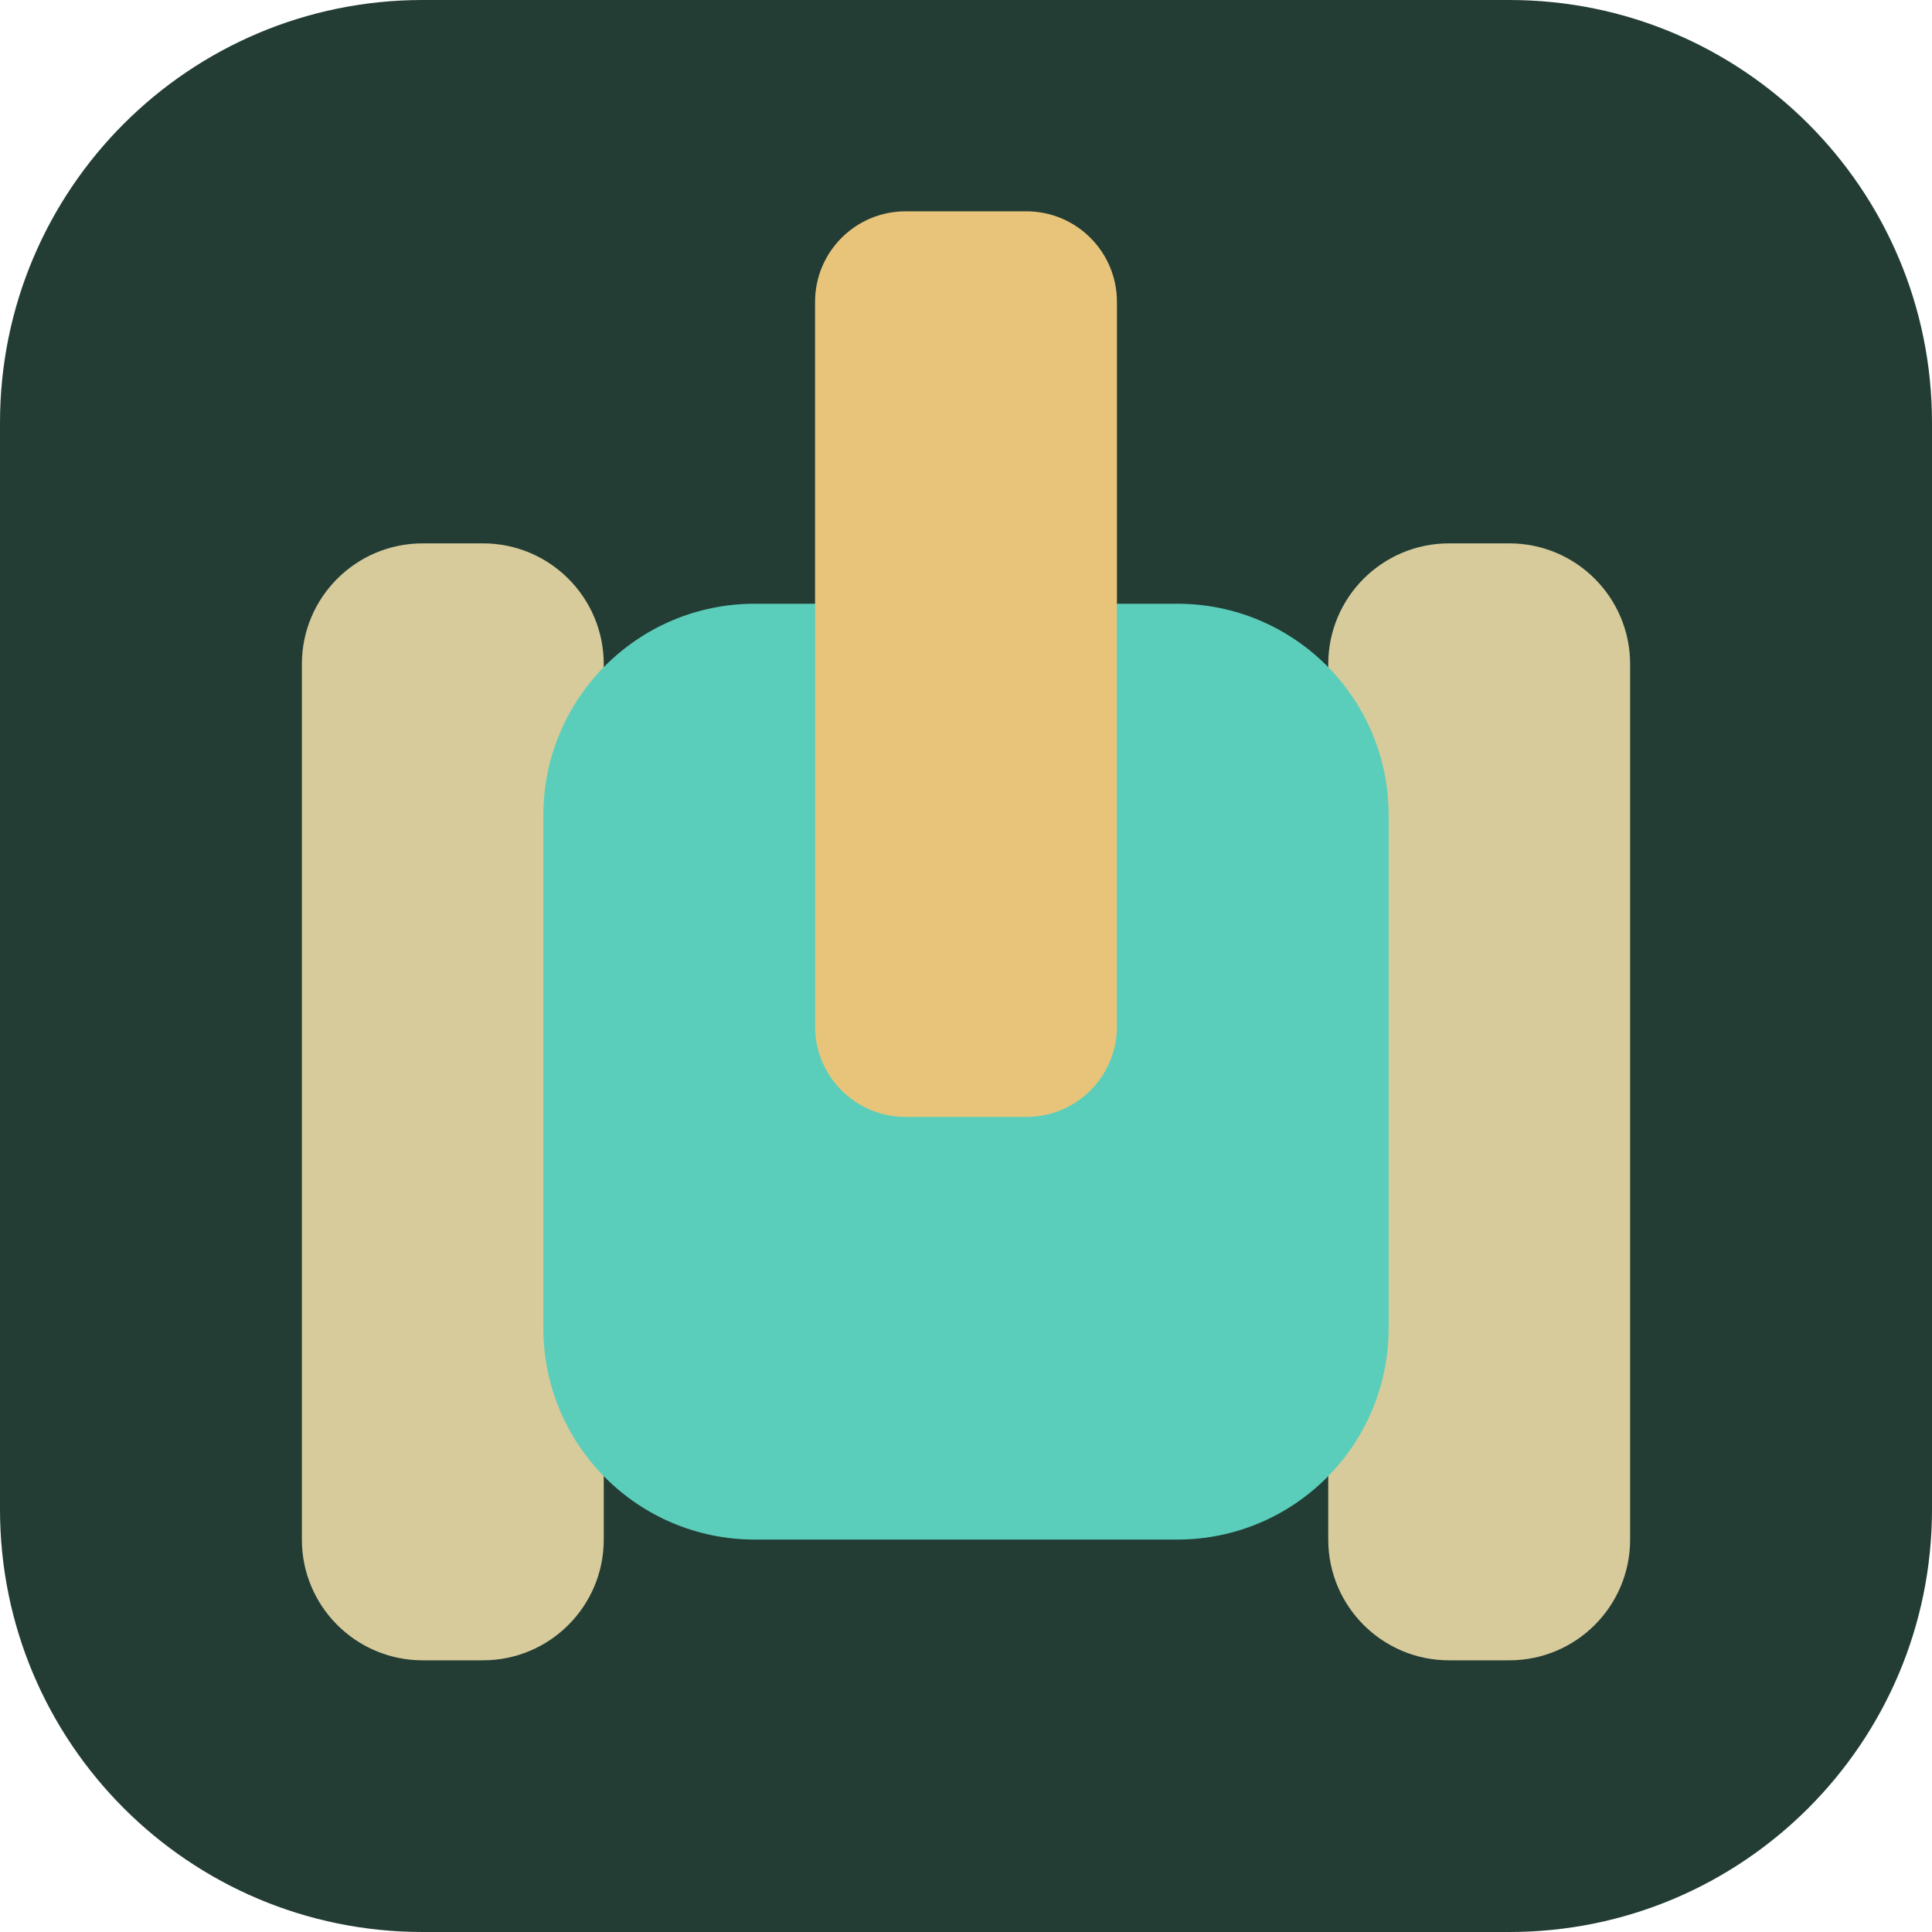
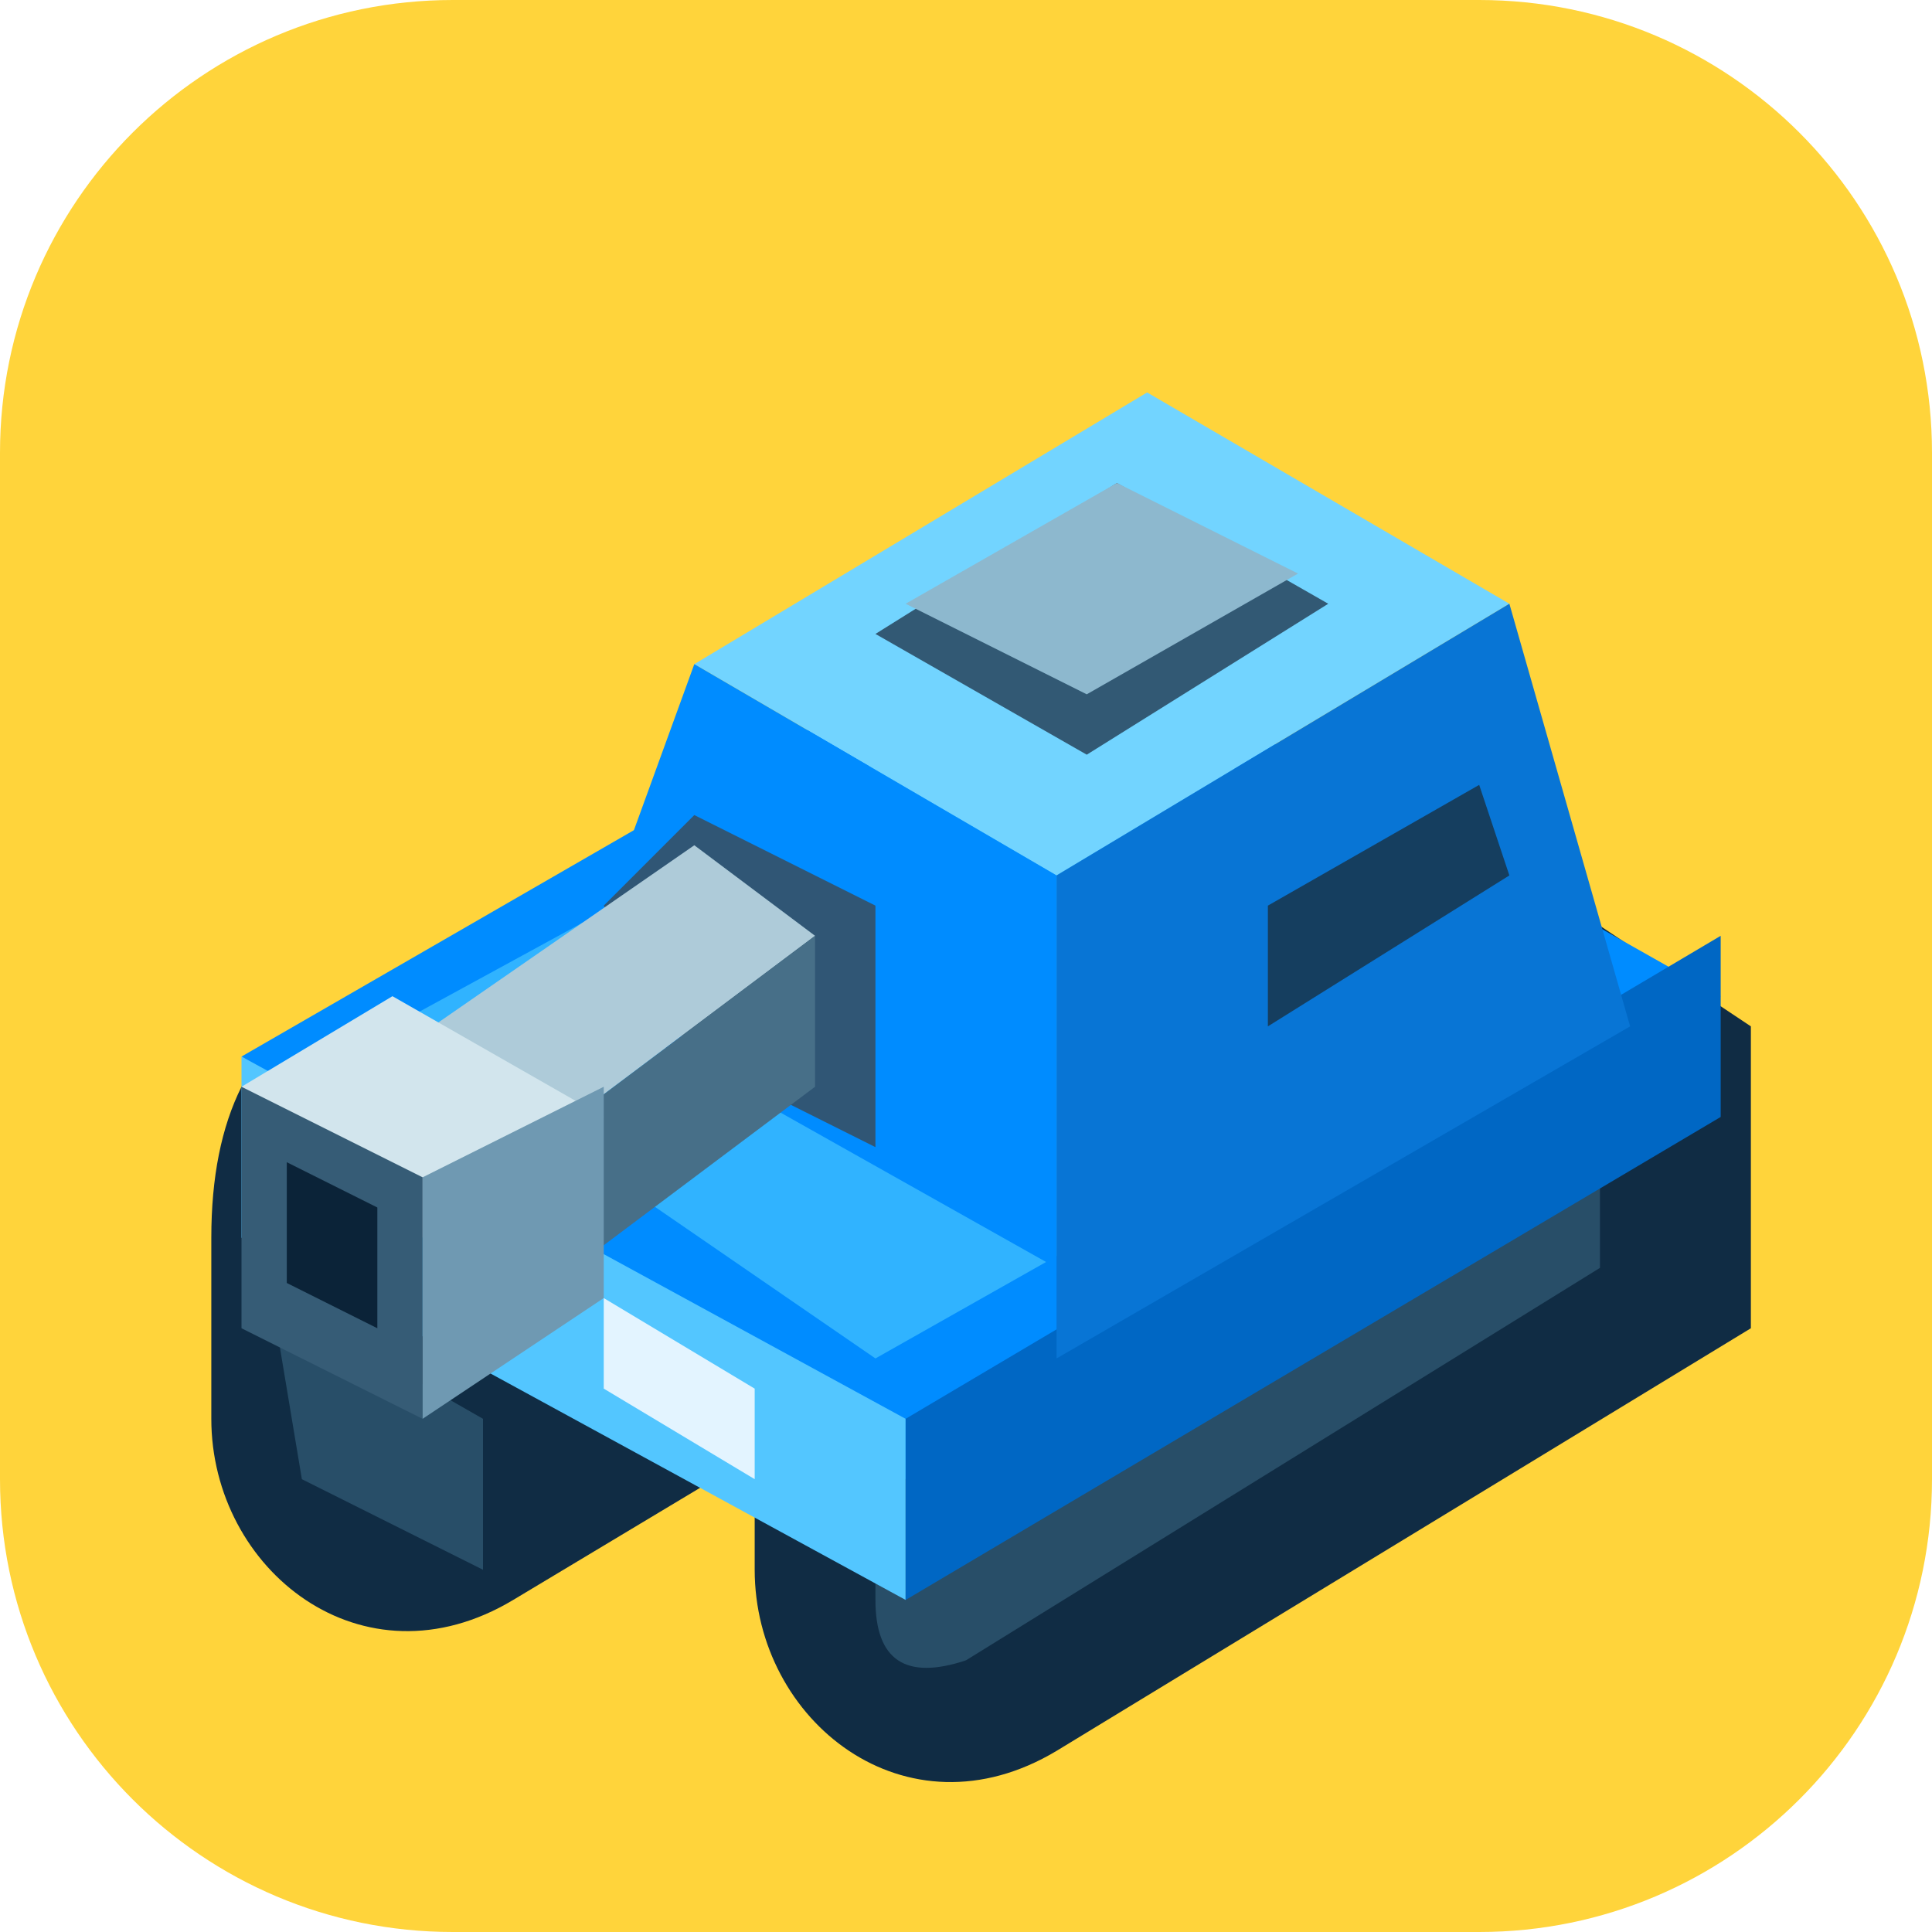
<svg xmlns="http://www.w3.org/2000/svg" viewBox="0 0 64 64">
-   <rect width="64" height="64" rx="14" fill="#233d35" />
-   <rect x="10" y="18" width="10" height="37" rx="4" fill="#d7cb9b" />
-   <rect x="44" y="18" width="10" height="37" rx="4" fill="#d7cb9b" />
-   <rect x="18" y="20" width="28" height="31" rx="7" fill="#5aceba" />
-   <rect x="27" y="7" width="10" height="30" rx="3" fill="#e8c47b" />
+   <rect width="64" height="64" rx="15" fill="#ffd43b" />
+   <path d="m8 36 25-14 9 5v11L17 53c-5 3-10-1-10-6v-6q0-3 1-5Z" fill="#102c44" />
+   <path d="m29 44 23-14 6 4v10L35 58c-5 3-10-1-10-6v-3Z" fill="#102c44" />
+   <path d="m31 48 22-13v7L32 55q-3 1-3-2v-2q0-2 2-3Z" fill="#284e68" />
+   <path d="m9 43 7 4v5l-6-3Z" fill="#284e68" />
+   <path d="m8 35 26-15 23 13-27 16Z" fill="#008cff" />
+   <path d="m8 35 22 12v6L8 41Z" fill="#53c6ff" />
+   <path d="m30 47 27-16v6L30 53Z" fill="#0067c4" />
+   <path d="m13 34 22-12 17 10-23 13Z" fill="#30b3ff" />
+   <path d="m23 22 15-9 12 7-15 9Z" fill="#72d4ff" />
+   <path d="m23 22 12 7v13l-16-9Z" fill="#008cff" />
+   <path d="m35 29 15-9 4 14-19 11Z" fill="#0875d5" />
+   <path d="m29 21 8-5 7 4-8 5Z" fill="#325974" />
+   <path d="m30 20 7-4 6 3-7 4Z" fill="#8db8ce" />
+   <path d="m42 30 7-4 1 3-8 5Z" fill="#153e5f" />
+   <path d="m23 27 6 3v8l-6-3-3-5Z" fill="#305675" />
+   <path d="m23 28 4 3-12 9-5-3Z" fill="#aecbd9" />
+   <path d="m15 40 12-9v5l-12 9Z" fill="#476f88" />
+   <path d="m8 36 5-3 7 4-6 4Z" fill="#d2e5ed" />
+   <path d="m8 36 6 3v8l-6-3Z" fill="#365c76" />
+   <path d="m14 39 6-3v7l-6 4Z" fill="#6f99b2" />
+   <path d="m9.5 38.5 3 1.5v4l-3-1.5Z" fill="#0b2338" />
+   <path d="m20 43 5 3v3l-5-3Z" fill="#e3f4ff" />
</svg>
